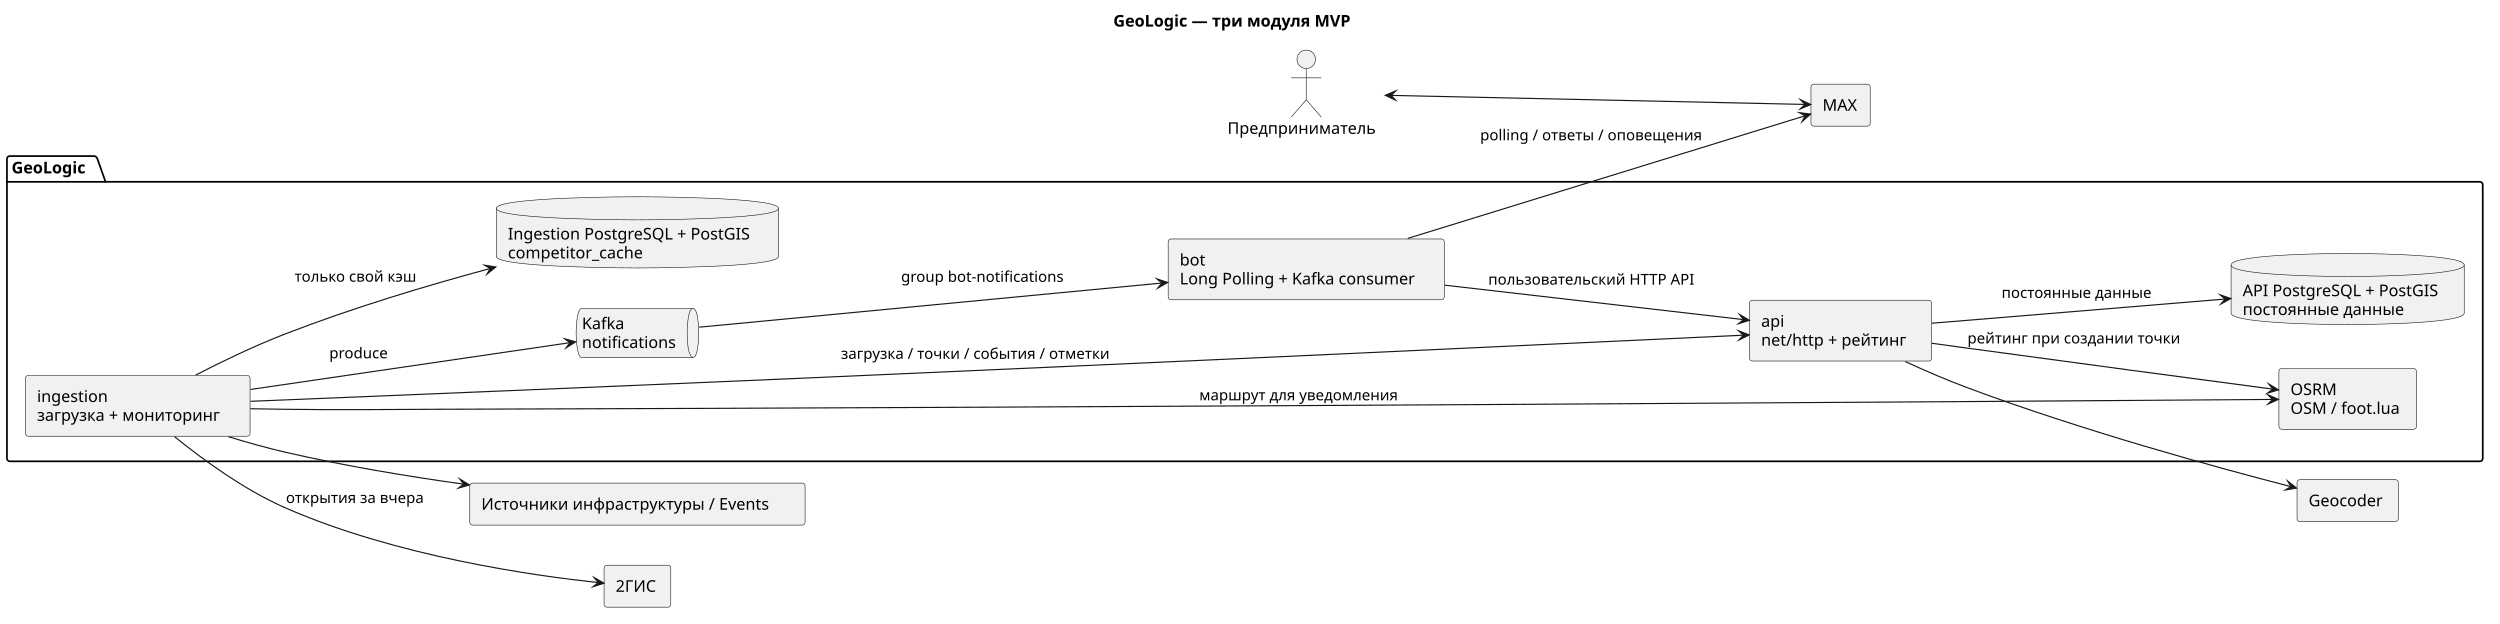
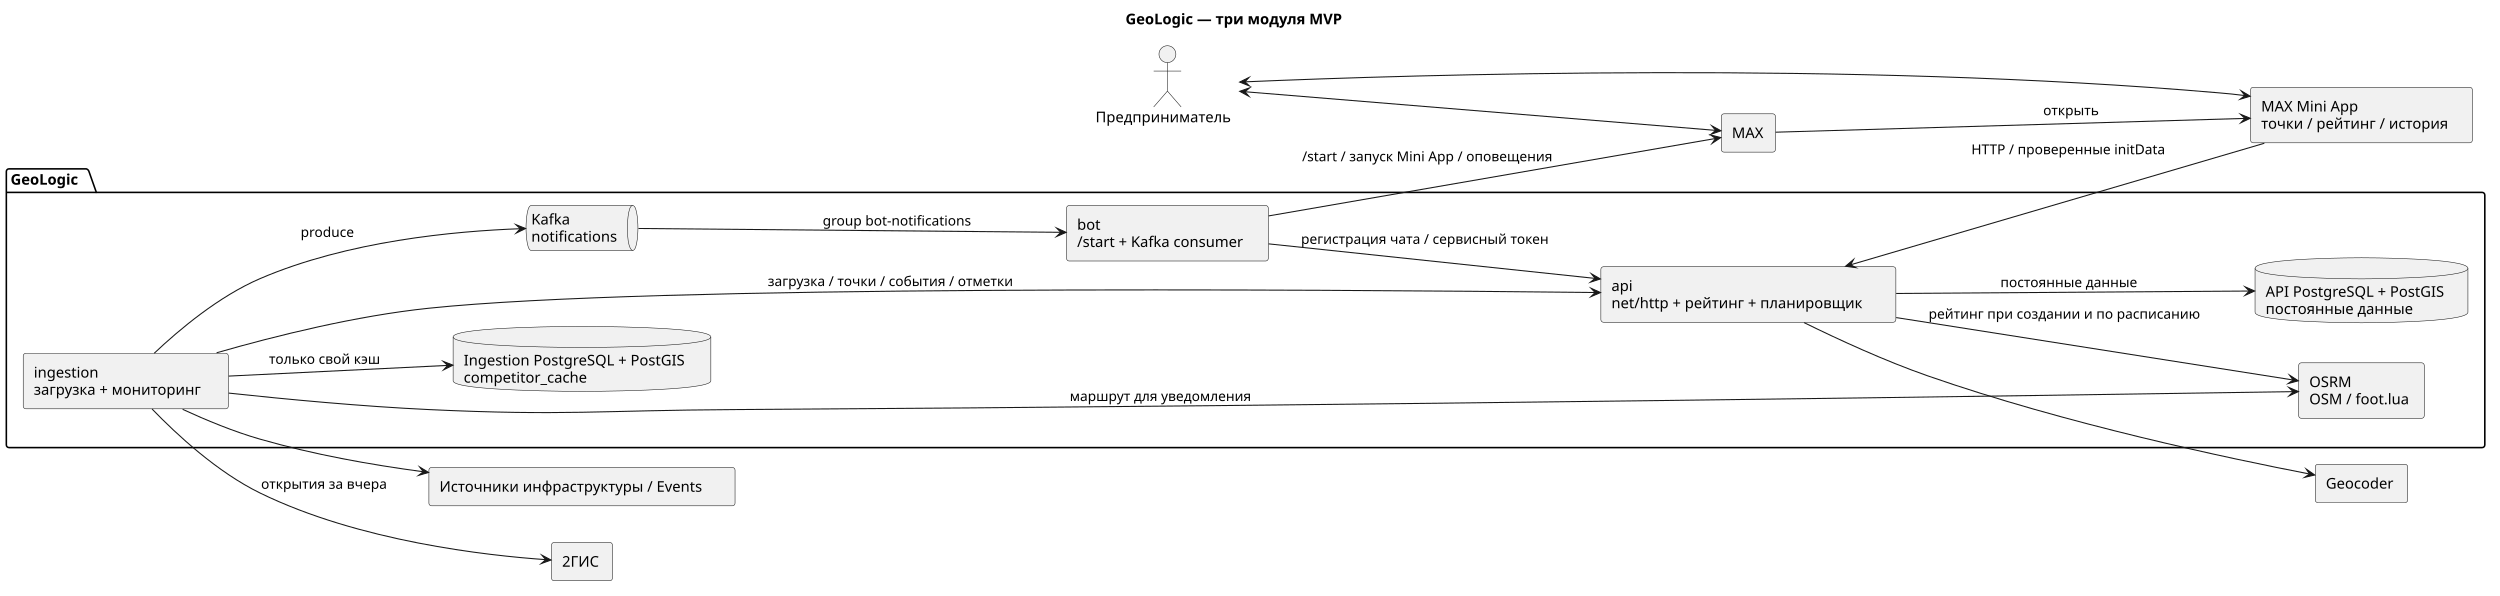
- <svg xmlns="http://www.w3.org/2000/svg" contentStyleType="text/css" data-diagram-type="DESCRIPTION" height="539px" preserveAspectRatio="none" style="width:2162px;height:539px;background:#FFFFFF;" version="1.1" viewBox="0 0 2162 539" width="2162px" zoomAndPan="magnify">
+ <svg xmlns="http://www.w3.org/2000/svg" contentStyleType="text/css" data-diagram-type="DESCRIPTION" height="564px" preserveAspectRatio="none" style="width:2368px;height:564px;background:#FFFFFF;" version="1.1" viewBox="0 0 2368 564" width="2368px" zoomAndPan="magnify">
  <defs />
  <g>
    <g class="title" data-source-line="1">
-       <text fill="#000000" font-family="sans-serif" font-size="14" font-weight="700" lengthAdjust="spacing" textLength="229.469" x="962.806" y="22.995">GeoLogic — три модуля MVP</text>
+       <text fill="#000000" font-family="sans-serif" font-size="14" font-weight="700" lengthAdjust="spacing" textLength="229.469" x="1066.071" y="22.995">GeoLogic — три модуля MVP</text>
    </g>
-     <g class="cluster" data-qualified-name="GeoLogic" data-source-line="7" id="ent0003">
-       <path d="M8.5,134.947 L81.763,134.947 A3.75,3.75 0 0 1 84.263,137.447 L91.263,157.244 L2144.58,157.244 A2.5,2.5 0 0 1 2147.08,159.744 L2147.08,396.447 A2.5,2.5 0 0 1 2144.58,398.947 L8.5,398.947 A2.5,2.5 0 0 1 6,396.447 L6,137.447 A2.5,2.5 0 0 1 8.5,134.947" fill="none" style="stroke:#000000;stroke-width:1.5;" />
-       <line style="stroke:#000000;stroke-width:1.5;" x1="6" x2="91.263" y1="157.244" y2="157.244" />
-       <text fill="#000000" font-family="sans-serif" font-size="14" font-weight="700" lengthAdjust="spacing" textLength="72.263" x="10" y="149.942">GeoLogic</text>
+     <g class="cluster" data-qualified-name="GeoLogic" data-source-line="8" id="ent0004">
+       <path d="M8.5,159.947 L81.763,159.947 A3.75,3.75 0 0 1 84.263,162.447 L91.263,182.244 L2351.11,182.244 A2.5,2.5 0 0 1 2353.61,184.744 L2353.61,421.447 A2.5,2.5 0 0 1 2351.11,423.947 L8.5,423.947 A2.5,2.5 0 0 1 6,421.447 L6,162.447 A2.5,2.5 0 0 1 8.5,159.947" fill="none" style="stroke:#000000;stroke-width:1.5;" />
+       <line style="stroke:#000000;stroke-width:1.5;" x1="6" x2="91.263" y1="182.244" y2="182.244" />
+       <text fill="#000000" font-family="sans-serif" font-size="14" font-weight="700" lengthAdjust="spacing" textLength="72.263" x="10" y="174.942">GeoLogic</text>
    </g>
-     <g class="entity" data-qualified-name="GeoLogic.bot" data-source-line="8" id="ent0004">
-       <rect fill="#F1F1F1" height="52.594" rx="2.5" ry="2.5" style="stroke:#181818;stroke-width:0.5;" width="238.777" x="1010.24" y="206.647" />
-       <text fill="#000000" font-family="sans-serif" font-size="14" lengthAdjust="spacing" textLength="22.941" x="1020.24" y="229.642">bot</text>
-       <text fill="#000000" font-family="sans-serif" font-size="14" lengthAdjust="spacing" textLength="218.777" x="1020.24" y="245.939">Long Polling + Kafka consumer</text>
+     <g class="entity" data-qualified-name="GeoLogic.bot" data-source-line="9" id="ent0005">
+       <rect fill="#F1F1F1" height="52.594" rx="2.5" ry="2.5" style="stroke:#181818;stroke-width:0.5;" width="191.09" x="1010.24" y="194.647" />
+       <text fill="#000000" font-family="sans-serif" font-size="14" lengthAdjust="spacing" textLength="22.941" x="1020.24" y="217.642">bot</text>
+       <text fill="#000000" font-family="sans-serif" font-size="14" lengthAdjust="spacing" textLength="171.09" x="1020.24" y="233.939">/start + Kafka consumer</text>
    </g>
-     <g class="entity" data-qualified-name="GeoLogic.api" data-source-line="9" id="ent0005">
-       <rect fill="#F1F1F1" height="52.594" rx="2.5" ry="2.5" style="stroke:#181818;stroke-width:0.5;" width="157.423" x="1513.02" y="259.647" />
-       <text fill="#000000" font-family="sans-serif" font-size="14" lengthAdjust="spacing" textLength="21.355" x="1523.02" y="282.642">api</text>
-       <text fill="#000000" font-family="sans-serif" font-size="14" lengthAdjust="spacing" textLength="137.423" x="1523.02" y="298.939">net/http + рейтинг</text>
+     <g class="entity" data-qualified-name="GeoLogic.api" data-source-line="10" id="ent0006">
+       <rect fill="#F1F1F1" height="52.594" rx="2.5" ry="2.5" style="stroke:#181818;stroke-width:0.5;" width="279.431" x="1516.33" y="252.647" />
+       <text fill="#000000" font-family="sans-serif" font-size="14" lengthAdjust="spacing" textLength="21.355" x="1526.33" y="275.642">api</text>
+       <text fill="#000000" font-family="sans-serif" font-size="14" lengthAdjust="spacing" textLength="259.431" x="1526.33" y="291.939">net/http + рейтинг + планировщик</text>
    </g>
-     <g class="entity" data-qualified-name="GeoLogic.worker" data-source-line="10" id="ent0006">
-       <rect fill="#F1F1F1" height="52.594" rx="2.5" ry="2.5" style="stroke:#181818;stroke-width:0.5;" width="194.255" x="22" y="324.647" />
-       <text fill="#000000" font-family="sans-serif" font-size="14" lengthAdjust="spacing" textLength="64.374" x="32" y="347.642">ingestion</text>
-       <text fill="#000000" font-family="sans-serif" font-size="14" lengthAdjust="spacing" textLength="174.255" x="32" y="363.939">загрузка + мониторинг</text>
+     <g class="entity" data-qualified-name="GeoLogic.worker" data-source-line="11" id="ent0007">
+       <rect fill="#F1F1F1" height="52.594" rx="2.5" ry="2.5" style="stroke:#181818;stroke-width:0.5;" width="194.255" x="22" y="334.647" />
+       <text fill="#000000" font-family="sans-serif" font-size="14" lengthAdjust="spacing" textLength="64.374" x="32" y="357.642">ingestion</text>
+       <text fill="#000000" font-family="sans-serif" font-size="14" lengthAdjust="spacing" textLength="174.255" x="32" y="373.939">загрузка + мониторинг</text>
    </g>
-     <g class="entity" data-qualified-name="GeoLogic.apidb" data-source-line="11" id="ent0007">
-       <path d="M1929.44,229.147 C1929.44,219.147 2030.259,219.147 2030.259,219.147 C2030.259,219.147 2131.078,219.147 2131.078,229.147 L2131.078,270.741 C2131.078,280.741 2030.259,280.741 2030.259,280.741 C2030.259,280.741 1929.44,280.741 1929.44,270.741 L1929.44,229.147" fill="#F1F1F1" style="stroke:#181818;stroke-width:0.5;" />
-       <path d="M1929.44,229.147 C1929.44,239.147 2030.259,239.147 2030.259,239.147 C2030.259,239.147 2131.078,239.147 2131.078,229.147" fill="none" style="stroke:#181818;stroke-width:0.5;" />
-       <text fill="#000000" font-family="sans-serif" font-size="14" lengthAdjust="spacing" textLength="181.638" x="1939.44" y="256.142">API PostgreSQL + PostGIS</text>
-       <text fill="#000000" font-family="sans-serif" font-size="14" lengthAdjust="spacing" textLength="149.215" x="1939.44" y="272.439">постоянные данные</text>
+     <g class="entity" data-qualified-name="GeoLogic.apidb" data-source-line="12" id="ent0008">
+       <path d="M2135.98,254.147 C2135.98,244.147 2236.799,244.147 2236.799,244.147 C2236.799,244.147 2337.618,244.147 2337.618,254.147 L2337.618,295.741 C2337.618,305.741 2236.799,305.741 2236.799,305.741 C2236.799,305.741 2135.98,305.741 2135.98,295.741 L2135.98,254.147" fill="#F1F1F1" style="stroke:#181818;stroke-width:0.5;" />
+       <path d="M2135.98,254.147 C2135.98,264.147 2236.799,264.147 2236.799,264.147 C2236.799,264.147 2337.618,264.147 2337.618,254.147" fill="none" style="stroke:#181818;stroke-width:0.5;" />
+       <text fill="#000000" font-family="sans-serif" font-size="14" lengthAdjust="spacing" textLength="181.638" x="2145.98" y="281.142">API PostgreSQL + PostGIS</text>
+       <text fill="#000000" font-family="sans-serif" font-size="14" lengthAdjust="spacing" textLength="149.215" x="2145.98" y="297.439">постоянные данные</text>
    </g>
-     <g class="entity" data-qualified-name="GeoLogic.ingestiondb" data-source-line="12" id="ent0008">
-       <path d="M429.2,180.147 C429.2,170.147 551.251,170.147 551.251,170.147 C551.251,170.147 673.303,170.147 673.303,180.147 L673.303,221.741 C673.303,231.741 551.251,231.741 551.251,231.741 C551.251,231.741 429.2,231.741 429.2,221.741 L429.2,180.147" fill="#F1F1F1" style="stroke:#181818;stroke-width:0.5;" />
-       <path d="M429.2,180.147 C429.2,190.147 551.251,190.147 551.251,190.147 C551.251,190.147 673.303,190.147 673.303,180.147" fill="none" style="stroke:#181818;stroke-width:0.5;" />
-       <text fill="#000000" font-family="sans-serif" font-size="14" lengthAdjust="spacing" textLength="224.102" x="439.2" y="207.142">Ingestion PostgreSQL + PostGIS</text>
-       <text fill="#000000" font-family="sans-serif" font-size="14" lengthAdjust="spacing" textLength="125.05" x="439.2" y="223.439">competitor_cache</text>
+     <g class="entity" data-qualified-name="GeoLogic.ingestiondb" data-source-line="13" id="ent0009">
+       <path d="M429.2,319.147 C429.2,309.147 551.251,309.147 551.251,309.147 C551.251,309.147 673.303,309.147 673.303,319.147 L673.303,360.741 C673.303,370.741 551.251,370.741 551.251,370.741 C551.251,370.741 429.2,370.741 429.2,360.741 L429.2,319.147" fill="#F1F1F1" style="stroke:#181818;stroke-width:0.5;" />
+       <path d="M429.2,319.147 C429.2,329.147 551.251,329.147 551.251,329.147 C551.251,329.147 673.303,329.147 673.303,319.147" fill="none" style="stroke:#181818;stroke-width:0.5;" />
+       <text fill="#000000" font-family="sans-serif" font-size="14" lengthAdjust="spacing" textLength="224.102" x="439.2" y="346.142">Ingestion PostgreSQL + PostGIS</text>
+       <text fill="#000000" font-family="sans-serif" font-size="14" lengthAdjust="spacing" textLength="125.05" x="439.2" y="362.439">competitor_cache</text>
    </g>
-     <g class="entity" data-qualified-name="GeoLogic.kafka" data-source-line="13" id="ent0009">
-       <path d="M503.24,266.647 L599.263,266.647 C604.263,266.647 604.263,287.944 604.263,287.944 C604.263,287.944 604.263,309.241 599.263,309.241 L503.24,309.241 C498.24,309.241 498.24,287.944 498.24,287.944 C498.24,287.944 498.24,266.647 503.24,266.647" fill="#F1F1F1" style="stroke:#181818;stroke-width:0.5;" />
-       <path d="M599.263,266.647 C594.263,266.647 594.263,287.944 594.263,287.944 C594.263,309.241 599.263,309.241 599.263,309.241" fill="none" style="stroke:#181818;stroke-width:0.5;" />
-       <text fill="#000000" font-family="sans-serif" font-size="14" lengthAdjust="spacing" textLength="39.375" x="503.24" y="284.642">Kafka</text>
-       <text fill="#000000" font-family="sans-serif" font-size="14" lengthAdjust="spacing" textLength="86.023" x="503.24" y="300.939">notifications</text>
+     <g class="entity" data-qualified-name="GeoLogic.kafka" data-source-line="14" id="ent0010">
+       <path d="M503.24,194.647 L599.263,194.647 C604.263,194.647 604.263,215.944 604.263,215.944 C604.263,215.944 604.263,237.241 599.263,237.241 L503.24,237.241 C498.24,237.241 498.24,215.944 498.24,215.944 C498.24,215.944 498.24,194.647 503.24,194.647" fill="#F1F1F1" style="stroke:#181818;stroke-width:0.5;" />
+       <path d="M599.263,194.647 C594.263,194.647 594.263,215.944 594.263,215.944 C594.263,237.241 599.263,237.241 599.263,237.241" fill="none" style="stroke:#181818;stroke-width:0.5;" />
+       <text fill="#000000" font-family="sans-serif" font-size="14" lengthAdjust="spacing" textLength="39.375" x="503.24" y="212.642">Kafka</text>
+       <text fill="#000000" font-family="sans-serif" font-size="14" lengthAdjust="spacing" textLength="86.023" x="503.24" y="228.939">notifications</text>
    </g>
-     <g class="entity" data-qualified-name="GeoLogic.osrm" data-source-line="14" id="ent0010">
-       <rect fill="#F1F1F1" height="52.594" rx="2.5" ry="2.5" style="stroke:#181818;stroke-width:0.5;" width="118.943" x="1970.79" y="318.647" />
-       <text fill="#000000" font-family="sans-serif" font-size="14" lengthAdjust="spacing" textLength="41.713" x="1980.79" y="341.642">OSRM</text>
-       <text fill="#000000" font-family="sans-serif" font-size="14" lengthAdjust="spacing" textLength="98.943" x="1980.79" y="357.939">OSM / foot.lua</text>
+     <g class="entity" data-qualified-name="GeoLogic.osrm" data-source-line="15" id="ent0011">
+       <rect fill="#F1F1F1" height="52.594" rx="2.5" ry="2.5" style="stroke:#181818;stroke-width:0.5;" width="118.943" x="2177.32" y="343.647" />
+       <text fill="#000000" font-family="sans-serif" font-size="14" lengthAdjust="spacing" textLength="41.713" x="2187.32" y="366.642">OSRM</text>
+       <text fill="#000000" font-family="sans-serif" font-size="14" lengthAdjust="spacing" textLength="98.943" x="2187.32" y="382.939">OSM / foot.lua</text>
    </g>
    <g class="entity" data-qualified-name="user" data-source-line="5" id="ent0001">
-       <ellipse cx="1129.633" cy="51.297" fill="#F1F1F1" rx="8" ry="8" style="stroke:#181818;stroke-width:0.5;" />
-       <path d="M1129.633,59.297 L1129.633,86.297 M1116.633,67.297 L1142.633,67.297 M1129.633,86.297 L1116.633,101.297 M1129.633,86.297 L1142.633,101.297" fill="none" style="stroke:#181818;stroke-width:0.5;" />
-       <text fill="#000000" font-family="sans-serif" font-size="14" lengthAdjust="spacing" textLength="136.206" x="1061.53" y="115.792">Предприниматель</text>
+       <ellipse cx="1105.783" cy="51.297" fill="#F1F1F1" rx="8" ry="8" style="stroke:#181818;stroke-width:0.5;" />
+       <path d="M1105.783,59.297 L1105.783,86.297 M1092.783,67.297 L1118.783,67.297 M1105.783,86.297 L1092.783,101.297 M1105.783,86.297 L1118.783,101.297" fill="none" style="stroke:#181818;stroke-width:0.5;" />
+       <text fill="#000000" font-family="sans-serif" font-size="14" lengthAdjust="spacing" textLength="136.206" x="1037.68" y="115.792">Предприниматель</text>
    </g>
    <g class="entity" data-qualified-name="max" data-source-line="6" id="ent0002">
-       <rect fill="#F1F1F1" height="36.297" rx="2.5" ry="2.5" style="stroke:#181818;stroke-width:0.5;" width="51.247" x="1566.11" y="72.797" />
-       <text fill="#000000" font-family="sans-serif" font-size="14" lengthAdjust="spacing" textLength="31.247" x="1576.11" y="95.792">MAX</text>
+       <rect fill="#F1F1F1" height="36.297" rx="2.5" ry="2.5" style="stroke:#181818;stroke-width:0.5;" width="51.247" x="1630.42" y="107.797" />
+       <text fill="#000000" font-family="sans-serif" font-size="14" lengthAdjust="spacing" textLength="31.247" x="1640.42" y="130.792">MAX</text>
    </g>
-     <g class="entity" data-qualified-name="geo" data-source-line="16" id="ent0011">
-       <rect fill="#F1F1F1" height="36.297" rx="2.5" ry="2.5" style="stroke:#181818;stroke-width:0.5;" width="87.546" x="1986.49" y="414.797" />
-       <text fill="#000000" font-family="sans-serif" font-size="14" lengthAdjust="spacing" textLength="67.546" x="1996.49" y="437.792">Geocoder</text>
+     <g class="entity" data-qualified-name="miniapp" data-source-line="7" id="ent0003">
+       <rect fill="#F1F1F1" height="52.594" rx="2.5" ry="2.5" style="stroke:#181818;stroke-width:0.5;" width="210.066" x="2131.76" y="82.647" />
+       <text fill="#000000" font-family="sans-serif" font-size="14" lengthAdjust="spacing" textLength="96.23" x="2141.76" y="105.642">MAX Mini App</text>
+       <text fill="#000000" font-family="sans-serif" font-size="14" lengthAdjust="spacing" textLength="190.066" x="2141.76" y="121.939">точки / рейтинг / история</text>
    </g>
-     <g class="entity" data-qualified-name="sources" data-source-line="17" id="ent0012">
-       <rect fill="#F1F1F1" height="36.297" rx="2.5" ry="2.5" style="stroke:#181818;stroke-width:0.5;" width="289.985" x="406.25" y="417.797" />
-       <text fill="#000000" font-family="sans-serif" font-size="14" lengthAdjust="spacing" textLength="269.985" x="416.25" y="440.792">Источники инфраструктуры / Events</text>
+     <g class="entity" data-qualified-name="geo" data-source-line="17" id="ent0012">
+       <rect fill="#F1F1F1" height="36.297" rx="2.5" ry="2.5" style="stroke:#181818;stroke-width:0.5;" width="87.546" x="2193.02" y="439.797" />
+       <text fill="#000000" font-family="sans-serif" font-size="14" lengthAdjust="spacing" textLength="67.546" x="2203.02" y="462.792">Geocoder</text>
    </g>
-     <g class="entity" data-qualified-name="gis" data-source-line="18" id="ent0013">
-       <rect fill="#F1F1F1" height="36.297" rx="2.5" ry="2.5" style="stroke:#181818;stroke-width:0.5;" width="57.693" x="522.4" y="488.797" />
-       <text fill="#000000" font-family="sans-serif" font-size="14" lengthAdjust="spacing" textLength="37.693" x="532.4" y="511.792">2ГИС</text>
+     <g class="entity" data-qualified-name="sources" data-source-line="18" id="ent0013">
+       <rect fill="#F1F1F1" height="36.297" rx="2.5" ry="2.5" style="stroke:#181818;stroke-width:0.5;" width="289.985" x="406.25" y="442.797" />
+       <text fill="#000000" font-family="sans-serif" font-size="14" lengthAdjust="spacing" textLength="269.985" x="416.25" y="465.792">Источники инфраструктуры / Events</text>
    </g>
-     <g class="link" data-entity-1="ent0001" data-entity-2="ent0002" data-link-type="dependency" data-source-line="19" id="lnk14">
-       <path d="M1203.019,82.525 C1307.109,84.785 1492.141,88.809 1560.941,90.299" fill="none" id="user-max" style="stroke:#181818;stroke-width:1;" />
-       <polygon fill="#181818" points="1198.02,82.417,1206.931,86.611,1203.019,82.525,1207.105,78.613,1198.02,82.417" style="stroke:#181818;stroke-width:1;stroke-linejoin:miter;stroke-miterlimit:10;" />
-       <polygon fill="#181818" points="1565.94,90.407,1557.029,86.213,1560.941,90.299,1556.855,94.211,1565.94,90.407" style="stroke:#181818;stroke-width:1;stroke-linejoin:miter;stroke-miterlimit:10;" />
+     <g class="entity" data-qualified-name="gis" data-source-line="19" id="ent0014">
+       <rect fill="#F1F1F1" height="36.297" rx="2.5" ry="2.5" style="stroke:#181818;stroke-width:0.5;" width="57.693" x="522.4" y="513.797" />
+       <text fill="#000000" font-family="sans-serif" font-size="14" lengthAdjust="spacing" textLength="37.693" x="532.4" y="536.792">2ГИС</text>
    </g>
-     <g class="link" data-entity-1="ent0004" data-entity-2="ent0002" data-link-type="dependency" data-source-line="20" id="lnk15">
-       <path d="M1217.44,206.157 C1324.73,173.047 1496.282,120.091 1561.072,100.101" fill="none" id="bot-to-max" style="stroke:#181818;stroke-width:1;" />
-       <polygon fill="#181818" points="1565.85,98.627,1556.071,97.458,1561.072,100.101,1558.429,105.103,1565.85,98.627" style="stroke:#181818;stroke-width:1;stroke-linejoin:miter;stroke-miterlimit:10;" />
-       <text fill="#000000" font-family="sans-serif" font-size="13" lengthAdjust="spacing" textLength="202.922" x="1280.02" y="121.334">polling / ответы / оповещения</text>
+     <g class="link" data-entity-1="ent0001" data-entity-2="ent0002" data-link-type="dependency" data-source-line="20" id="lnk15">
+       <path d="M1179.273,86.896 C1301.633,96.936 1544.857,116.908 1625.097,123.488" fill="none" id="user-max" style="stroke:#181818;stroke-width:1;" />
+       <polygon fill="#181818" points="1174.29,86.487,1182.933,91.21,1179.273,86.896,1183.587,83.236,1174.29,86.487" style="stroke:#181818;stroke-width:1;stroke-linejoin:miter;stroke-miterlimit:10;" />
+       <polygon fill="#181818" points="1630.08,123.897,1621.437,119.175,1625.097,123.488,1620.783,127.148,1630.08,123.897" style="stroke:#181818;stroke-width:1;stroke-linejoin:miter;stroke-miterlimit:10;" />
    </g>
-     <g class="link" data-entity-1="ent0004" data-entity-2="ent0005" data-link-type="dependency" data-source-line="21" id="lnk16">
-       <path d="M1249.42,246.627 C1332.36,256.187 1435.743,268.095 1507.893,276.405" fill="none" id="bot-to-api" style="stroke:#181818;stroke-width:1;" />
-       <polygon fill="#181818" points="1512.86,276.977,1504.377,271.973,1507.893,276.405,1503.461,279.921,1512.86,276.977" style="stroke:#181818;stroke-width:1;stroke-linejoin:miter;stroke-miterlimit:10;" />
-       <text fill="#000000" font-family="sans-serif" font-size="13" lengthAdjust="spacing" textLength="188.684" x="1287.02" y="246.154">пользовательский HTTP API</text>
+     <g class="link" data-entity-1="ent0005" data-entity-2="ent0002" data-link-type="dependency" data-source-line="21" id="lnk16">
+       <path d="M1201.66,204.507 C1330.99,182.097 1550.203,144.111 1625.003,131.15" fill="none" id="bot-to-max" style="stroke:#181818;stroke-width:1;" />
+       <polygon fill="#181818" points="1629.93,130.297,1620.379,127.892,1625.003,131.15,1621.745,135.775,1629.93,130.297" style="stroke:#181818;stroke-width:1;stroke-linejoin:miter;stroke-miterlimit:10;" />
+       <text fill="#000000" font-family="sans-serif" font-size="13" lengthAdjust="spacing" textLength="251.437" x="1233.33" y="152.744">/start / запуск Mini App / оповещения</text>
    </g>
-     <g class="link" data-entity-1="ent0006" data-entity-2="ent0005" data-link-type="dependency" data-source-line="22" id="lnk17">
-       <path d="M216.72,347.047 C331.16,342.397 527.6,334.327 696.24,326.947 C998.12,313.747 1352.255,297.192 1507.666,289.872" fill="none" id="worker-to-api" style="stroke:#181818;stroke-width:1;" />
-       <polygon fill="#181818" points="1512.66,289.637,1503.482,286.065,1507.666,289.872,1503.858,294.056,1512.66,289.637" style="stroke:#181818;stroke-width:1;stroke-linejoin:miter;stroke-miterlimit:10;" />
-       <text fill="#000000" font-family="sans-serif" font-size="13" lengthAdjust="spacing" textLength="252.256" x="727.24" y="310.344">загрузка / точки / события / отметки</text>
+     <g class="link" data-entity-1="ent0001" data-entity-2="ent0003" data-link-type="dependency" data-source-line="22" id="lnk17">
+       <path d="M1179.215,77.523 C1340.085,70.653 1753.91,57.737 2101.76,87.947 C2111.38,88.787 2116.4,89.255 2126.37,90.525" fill="none" id="user-miniapp" style="stroke:#181818;stroke-width:1;" />
+       <polygon fill="#181818" points="1174.22,77.737,1183.382,81.349,1179.215,77.523,1183.041,73.356,1174.22,77.737" style="stroke:#181818;stroke-width:1;stroke-linejoin:miter;stroke-miterlimit:10;" />
+       <polygon fill="#181818" points="2131.33,91.157,2122.908,86.052,2126.37,90.525,2121.897,93.988,2131.33,91.157" style="stroke:#181818;stroke-width:1;stroke-linejoin:miter;stroke-miterlimit:10;" />
    </g>
-     <g class="link" data-entity-1="ent0005" data-entity-2="ent0007" data-link-type="dependency" data-source-line="23" id="lnk18">
-       <path d="M1670.77,279.517 C1742.99,273.557 1845.757,265.077 1924.267,258.608" fill="none" id="api-to-apidb" style="stroke:#181818;stroke-width:1;" />
-       <polygon fill="#181818" points="1929.25,258.197,1919.952,254.95,1924.267,258.608,1920.609,262.923,1929.25,258.197" style="stroke:#181818;stroke-width:1;stroke-linejoin:miter;stroke-miterlimit:10;" />
-       <text fill="#000000" font-family="sans-serif" font-size="13" lengthAdjust="spacing" textLength="138.557" x="1730.94" y="257.664">постоянные данные</text>
+     <g class="link" data-entity-1="ent0002" data-entity-2="ent0003" data-link-type="dependency" data-source-line="23" id="lnk18">
+       <path d="M1681.91,125.217 C1758.4,122.967 1988.302,116.213 2126.412,112.163" fill="none" id="max-to-miniapp" style="stroke:#181818;stroke-width:1;" />
+       <polygon fill="#181818" points="2131.41,112.017,2122.297,108.282,2126.412,112.163,2122.531,116.279,2131.41,112.017" style="stroke:#181818;stroke-width:1;stroke-linejoin:miter;stroke-miterlimit:10;" />
+       <text fill="#000000" font-family="sans-serif" font-size="13" lengthAdjust="spacing" textLength="57.129" x="1935.26" y="109.124">открыть</text>
    </g>
-     <g class="link" data-entity-1="ent0005" data-entity-2="ent0011" data-link-type="dependency" data-source-line="24" id="lnk19">
-       <path d="M1647.74,312.737 C1664.47,320.397 1683.03,328.427 1700.44,334.947 C1800.85,372.547 1917.779,404.477 1981.229,420.857" fill="none" id="api-to-geo" style="stroke:#181818;stroke-width:1;" />
-       <polygon fill="#181818" points="1986.07,422.107,1978.355,415.984,1981.229,420.857,1976.356,423.73,1986.07,422.107" style="stroke:#181818;stroke-width:1;stroke-linejoin:miter;stroke-miterlimit:10;" />
+     <g class="link" data-entity-1="ent0003" data-entity-2="ent0006" data-link-type="dependency" data-source-line="24" id="lnk19">
+       <path d="M2144.78,135.687 C2036.42,167.517 1861.297,218.948 1752.907,250.788" fill="none" id="miniapp-to-api" style="stroke:#181818;stroke-width:1;" />
+       <polygon fill="#181818" points="1748.11,252.197,1757.872,253.498,1752.907,250.788,1755.618,245.822,1748.11,252.197" style="stroke:#181818;stroke-width:1;stroke-linejoin:miter;stroke-miterlimit:10;" />
+       <text fill="#000000" font-family="sans-serif" font-size="13" lengthAdjust="spacing" textLength="193.75" x="1867.26" y="146.094">HTTP / проверенные initData</text>
    </g>
-     <g class="link" data-entity-1="ent0005" data-entity-2="ent0010" data-link-type="dependency" data-source-line="25" id="lnk20">
-       <path d="M1670.67,296.857 C1680.69,298.237 1690.81,299.637 1700.44,300.947 C1794.88,313.847 1899.683,327.8 1965.483,336.52" fill="none" id="api-to-osrm" style="stroke:#181818;stroke-width:1;" />
-       <polygon fill="#181818" points="1970.44,337.177,1962.043,332.029,1965.483,336.52,1960.993,339.96,1970.44,337.177" style="stroke:#181818;stroke-width:1;stroke-linejoin:miter;stroke-miterlimit:10;" />
-       <text fill="#000000" font-family="sans-serif" font-size="13" lengthAdjust="spacing" textLength="197.52" x="1701.44" y="297.014">рейтинг при создании точки</text>
+     <g class="link" data-entity-1="ent0005" data-entity-2="ent0006" data-link-type="dependency" data-source-line="25" id="lnk20">
+       <path d="M1201.66,230.987 C1288.32,240.157 1412.558,253.301 1510.898,263.701" fill="none" id="bot-to-api" style="stroke:#181818;stroke-width:1;" />
+       <polygon fill="#181818" points="1515.87,264.227,1507.341,259.303,1510.898,263.701,1506.499,267.258,1515.87,264.227" style="stroke:#181818;stroke-width:1;stroke-linejoin:miter;stroke-miterlimit:10;" />
+       <text fill="#000000" font-family="sans-serif" font-size="13" lengthAdjust="spacing" textLength="253.424" x="1232.33" y="231.034">регистрация чата / сервисный токен</text>
    </g>
-     <g class="link" data-entity-1="ent0006" data-entity-2="ent0008" data-link-type="dependency" data-source-line="26" id="lnk21">
-       <path d="M169.25,324.307 C192.22,312.497 220.2,299.037 246.25,288.947 C305.18,266.137 367.683,247.37 423.973,232.17" fill="none" id="worker-to-ingestiondb" style="stroke:#181818;stroke-width:1;" />
-       <polygon fill="#181818" points="428.8,230.867,419.068,229.351,423.973,232.17,421.154,237.075,428.8,230.867" style="stroke:#181818;stroke-width:1;stroke-linejoin:miter;stroke-miterlimit:10;" />
-       <text fill="#000000" font-family="sans-serif" font-size="13" lengthAdjust="spacing" textLength="113.661" x="254.75" y="243.614">только свой кэш</text>
+     <g class="link" data-entity-1="ent0007" data-entity-2="ent0006" data-link-type="dependency" data-source-line="26" id="lnk21">
+       <path d="M205.17,334.157 C261.55,317.967 337.52,299.117 406.25,291.947 C617.52,269.917 1231.94,273.941 1510.97,277.061" fill="none" id="worker-to-api" style="stroke:#181818;stroke-width:1;" />
+       <polygon fill="#181818" points="1515.97,277.117,1507.015,273.017,1510.97,277.061,1506.926,281.016,1515.97,277.117" style="stroke:#181818;stroke-width:1;stroke-linejoin:miter;stroke-miterlimit:10;" />
+       <text fill="#000000" font-family="sans-serif" font-size="13" lengthAdjust="spacing" textLength="252.256" x="727.24" y="270.944">загрузка / точки / события / отметки</text>
    </g>
-     <g class="link" data-entity-1="ent0006" data-entity-2="ent0012" data-link-type="dependency" data-source-line="27" id="lnk22">
-       <path d="M197.63,377.677 C213.58,382.567 230.36,387.277 246.25,390.947 C297.85,402.867 350.178,411.616 400.978,418.706" fill="none" id="worker-to-sources" style="stroke:#181818;stroke-width:1;" />
-       <polygon fill="#181818" points="405.93,419.397,397.569,414.191,400.978,418.706,396.464,422.114,405.93,419.397" style="stroke:#181818;stroke-width:1;stroke-linejoin:miter;stroke-miterlimit:10;" />
+     <g class="link" data-entity-1="ent0006" data-entity-2="ent0008" data-link-type="dependency" data-source-line="27" id="lnk22">
+       <path d="M1796.04,277.987 C1900.72,277.267 2036.76,276.322 2130.58,275.671" fill="none" id="api-to-apidb" style="stroke:#181818;stroke-width:1;" />
+       <polygon fill="#181818" points="2135.58,275.637,2126.552,271.699,2130.58,275.671,2126.608,279.699,2135.58,275.637" style="stroke:#181818;stroke-width:1;stroke-linejoin:miter;stroke-miterlimit:10;" />
+       <text fill="#000000" font-family="sans-serif" font-size="13" lengthAdjust="spacing" textLength="138.557" x="1894.76" y="271.984">постоянные данные</text>
    </g>
-     <g class="link" data-entity-1="ent0006" data-entity-2="ent0013" data-link-type="dependency" data-source-line="28" id="lnk23">
-       <path d="M150.97,377.647 C175.31,397.377 210.94,423.407 246.25,438.947 C342.28,481.217 462.368,497.934 517.318,503.824" fill="none" id="worker-to-gis" style="stroke:#181818;stroke-width:1;" />
-       <polygon fill="#181818" points="522.29,504.357,513.768,499.421,517.318,503.824,512.915,507.375,522.29,504.357" style="stroke:#181818;stroke-width:1;stroke-linejoin:miter;stroke-miterlimit:10;" />
-       <text fill="#000000" font-family="sans-serif" font-size="13" lengthAdjust="spacing" textLength="128.439" x="247.25" y="435.014">открытия за вчера</text>
+     <g class="link" data-entity-1="ent0006" data-entity-2="ent0012" data-link-type="dependency" data-source-line="28" id="lnk23">
+       <path d="M1708.84,305.597 C1741.7,321.747 1785.48,341.887 1825.76,355.947 C1956.3,401.537 2112.001,434.347 2187.621,448.977" fill="none" id="api-to-geo" style="stroke:#181818;stroke-width:1;" />
+       <polygon fill="#181818" points="2192.53,449.927,2184.454,444.29,2187.621,448.977,2182.934,452.144,2192.53,449.927" style="stroke:#181818;stroke-width:1;stroke-linejoin:miter;stroke-miterlimit:10;" />
    </g>
-     <g class="link" data-entity-1="ent0006" data-entity-2="ent0010" data-link-type="dependency" data-source-line="29" id="lnk24">
-       <path d="M216.53,353.477 C226.57,353.667 236.62,353.837 246.25,353.947 C304.03,354.637 318.48,354.107 376.25,353.947 C1000.08,352.247 1751.33,346.983 1965.33,345.423" fill="none" id="worker-to-osrm" style="stroke:#181818;stroke-width:1;" />
-       <polygon fill="#181818" points="1970.33,345.387,1961.301,341.453,1965.33,345.423,1961.359,349.452,1970.33,345.387" style="stroke:#181818;stroke-width:1;stroke-linejoin:miter;stroke-miterlimit:10;" />
-       <text fill="#000000" font-family="sans-serif" font-size="13" lengthAdjust="spacing" textLength="185.999" x="1037.13" y="346.204">маршрут для уведомления</text>
+     <g class="link" data-entity-1="ent0006" data-entity-2="ent0011" data-link-type="dependency" data-source-line="29" id="lnk24">
+       <path d="M1796.04,300.807 C1917.61,319.917 2083.271,345.97 2172.011,359.92" fill="none" id="api-to-osrm" style="stroke:#181818;stroke-width:1;" />
+       <polygon fill="#181818" points="2176.95,360.697,2168.68,355.348,2172.011,359.92,2167.438,363.251,2176.95,360.697" style="stroke:#181818;stroke-width:1;stroke-linejoin:miter;stroke-miterlimit:10;" />
+       <text fill="#000000" font-family="sans-serif" font-size="13" lengthAdjust="spacing" textLength="274.498" x="1826.76" y="301.904">рейтинг при создании и по расписанию</text>
    </g>
-     <g class="link" data-entity-1="ent0006" data-entity-2="ent0009" data-link-type="dependency" data-source-line="30" id="lnk25">
-       <path d="M216.65,336.807 C303.59,324.077 423.163,306.562 492.873,296.351" fill="none" id="worker-to-kafka" style="stroke:#181818;stroke-width:1;" />
-       <polygon fill="#181818" points="497.82,295.627,488.335,292.973,492.873,296.351,489.495,300.889,497.82,295.627" style="stroke:#181818;stroke-width:1;stroke-linejoin:miter;stroke-miterlimit:10;" />
-       <text fill="#000000" font-family="sans-serif" font-size="13" lengthAdjust="spacing" textLength="53.187" x="284.75" y="309.874">produce</text>
+     <g class="link" data-entity-1="ent0007" data-entity-2="ent0009" data-link-type="dependency" data-source-line="30" id="lnk25">
+       <path d="M216.65,356.237 C279.44,353.167 356.836,349.391 424.026,346.111" fill="none" id="worker-to-ingestiondb" style="stroke:#181818;stroke-width:1;" />
+       <polygon fill="#181818" points="429.02,345.867,419.836,342.31,424.026,346.111,420.226,350.301,429.02,345.867" style="stroke:#181818;stroke-width:1;stroke-linejoin:miter;stroke-miterlimit:10;" />
+       <text fill="#000000" font-family="sans-serif" font-size="13" lengthAdjust="spacing" textLength="113.661" x="254.75" y="344.634">только свой кэш</text>
    </g>
-     <g class="link" data-entity-1="ent0009" data-entity-2="ent0004" data-link-type="dependency" data-source-line="31" id="lnk26">
-       <path d="M604.67,282.947 C695.76,274.257 880.433,256.632 1004.833,244.762" fill="none" id="kafka-to-bot" style="stroke:#181818;stroke-width:1;" />
-       <polygon fill="#181818" points="1009.81,244.287,1000.471,241.16,1004.833,244.762,1001.231,249.124,1009.81,244.287" style="stroke:#181818;stroke-width:1;stroke-linejoin:miter;stroke-miterlimit:10;" />
-       <text fill="#000000" font-family="sans-serif" font-size="13" lengthAdjust="spacing" textLength="148.046" x="779.24" y="243.764">group bot-notifications</text>
+     <g class="link" data-entity-1="ent0007" data-entity-2="ent0013" data-link-type="dependency" data-source-line="31" id="lnk26">
+       <path d="M172.98,387.717 C195.13,397.947 221.45,408.837 246.25,415.947 C297.41,430.607 349.904,440.014 400.964,446.844" fill="none" id="worker-to-sources" style="stroke:#181818;stroke-width:1;" />
+       <polygon fill="#181818" points="405.92,447.507,397.53,442.349,400.964,446.844,396.469,450.278,405.92,447.507" style="stroke:#181818;stroke-width:1;stroke-linejoin:miter;stroke-miterlimit:10;" />
+     </g>
+     <g class="link" data-entity-1="ent0007" data-entity-2="ent0014" data-link-type="dependency" data-source-line="32" id="lnk27">
+       <path d="M144.03,387.397 C167.61,411.827 205.91,447.227 246.25,466.947 C340.31,512.937 461.402,526.208 516.952,530.098" fill="none" id="worker-to-gis" style="stroke:#181818;stroke-width:1;" />
+       <polygon fill="#181818" points="521.94,530.447,513.241,525.828,516.952,530.098,512.683,533.808,521.94,530.447" style="stroke:#181818;stroke-width:1;stroke-linejoin:miter;stroke-miterlimit:10;" />
+       <text fill="#000000" font-family="sans-serif" font-size="13" lengthAdjust="spacing" textLength="128.439" x="247.25" y="463.014">открытия за вчера</text>
+     </g>
+     <g class="link" data-entity-1="ent0007" data-entity-2="ent0011" data-link-type="dependency" data-source-line="33" id="lnk28">
+       <path d="M216.65,372.337 C272.04,378.297 342.96,384.967 406.25,387.947 C534.99,394.007 567.36,388.697 696.24,387.947 C1273.6,384.577 1967.701,374.155 2172.071,370.965" fill="none" id="worker-to-osrm" style="stroke:#181818;stroke-width:1;" />
+       <polygon fill="#181818" points="2177.07,370.887,2168.009,367.028,2172.071,370.965,2168.133,375.027,2177.07,370.887" style="stroke:#181818;stroke-width:1;stroke-linejoin:miter;stroke-miterlimit:10;" />
+       <text fill="#000000" font-family="sans-serif" font-size="13" lengthAdjust="spacing" textLength="185.999" x="1013.29" y="379.844">маршрут для уведомления</text>
+     </g>
+     <g class="link" data-entity-1="ent0007" data-entity-2="ent0010" data-link-type="dependency" data-source-line="34" id="lnk29">
+       <path d="M146.09,334.587 C169.96,312.027 207.43,280.647 246.25,263.947 C329.33,228.227 430.433,218.942 492.803,216.632" fill="none" id="worker-to-kafka" style="stroke:#181818;stroke-width:1;" />
+       <polygon fill="#181818" points="497.8,216.447,488.658,212.783,492.803,216.632,488.954,220.777,497.8,216.447" style="stroke:#181818;stroke-width:1;stroke-linejoin:miter;stroke-miterlimit:10;" />
+       <text fill="#000000" font-family="sans-serif" font-size="13" lengthAdjust="spacing" textLength="53.187" x="284.75" y="224.434">produce</text>
+     </g>
+     <g class="link" data-entity-1="ent0010" data-entity-2="ent0005" data-link-type="dependency" data-source-line="35" id="lnk30">
+       <path d="M604.73,216.427 C697.73,217.267 887.68,218.982 1004.81,220.042" fill="none" id="kafka-to-bot" style="stroke:#181818;stroke-width:1;" />
+       <polygon fill="#181818" points="1009.81,220.087,1000.847,216.006,1004.81,220.042,1000.774,224.005,1009.81,220.087" style="stroke:#181818;stroke-width:1;stroke-linejoin:miter;stroke-miterlimit:10;" />
+       <text fill="#000000" font-family="sans-serif" font-size="13" lengthAdjust="spacing" textLength="148.046" x="779.24" y="213.634">group bot-notifications</text>
    </g>
  </g>
</svg>
